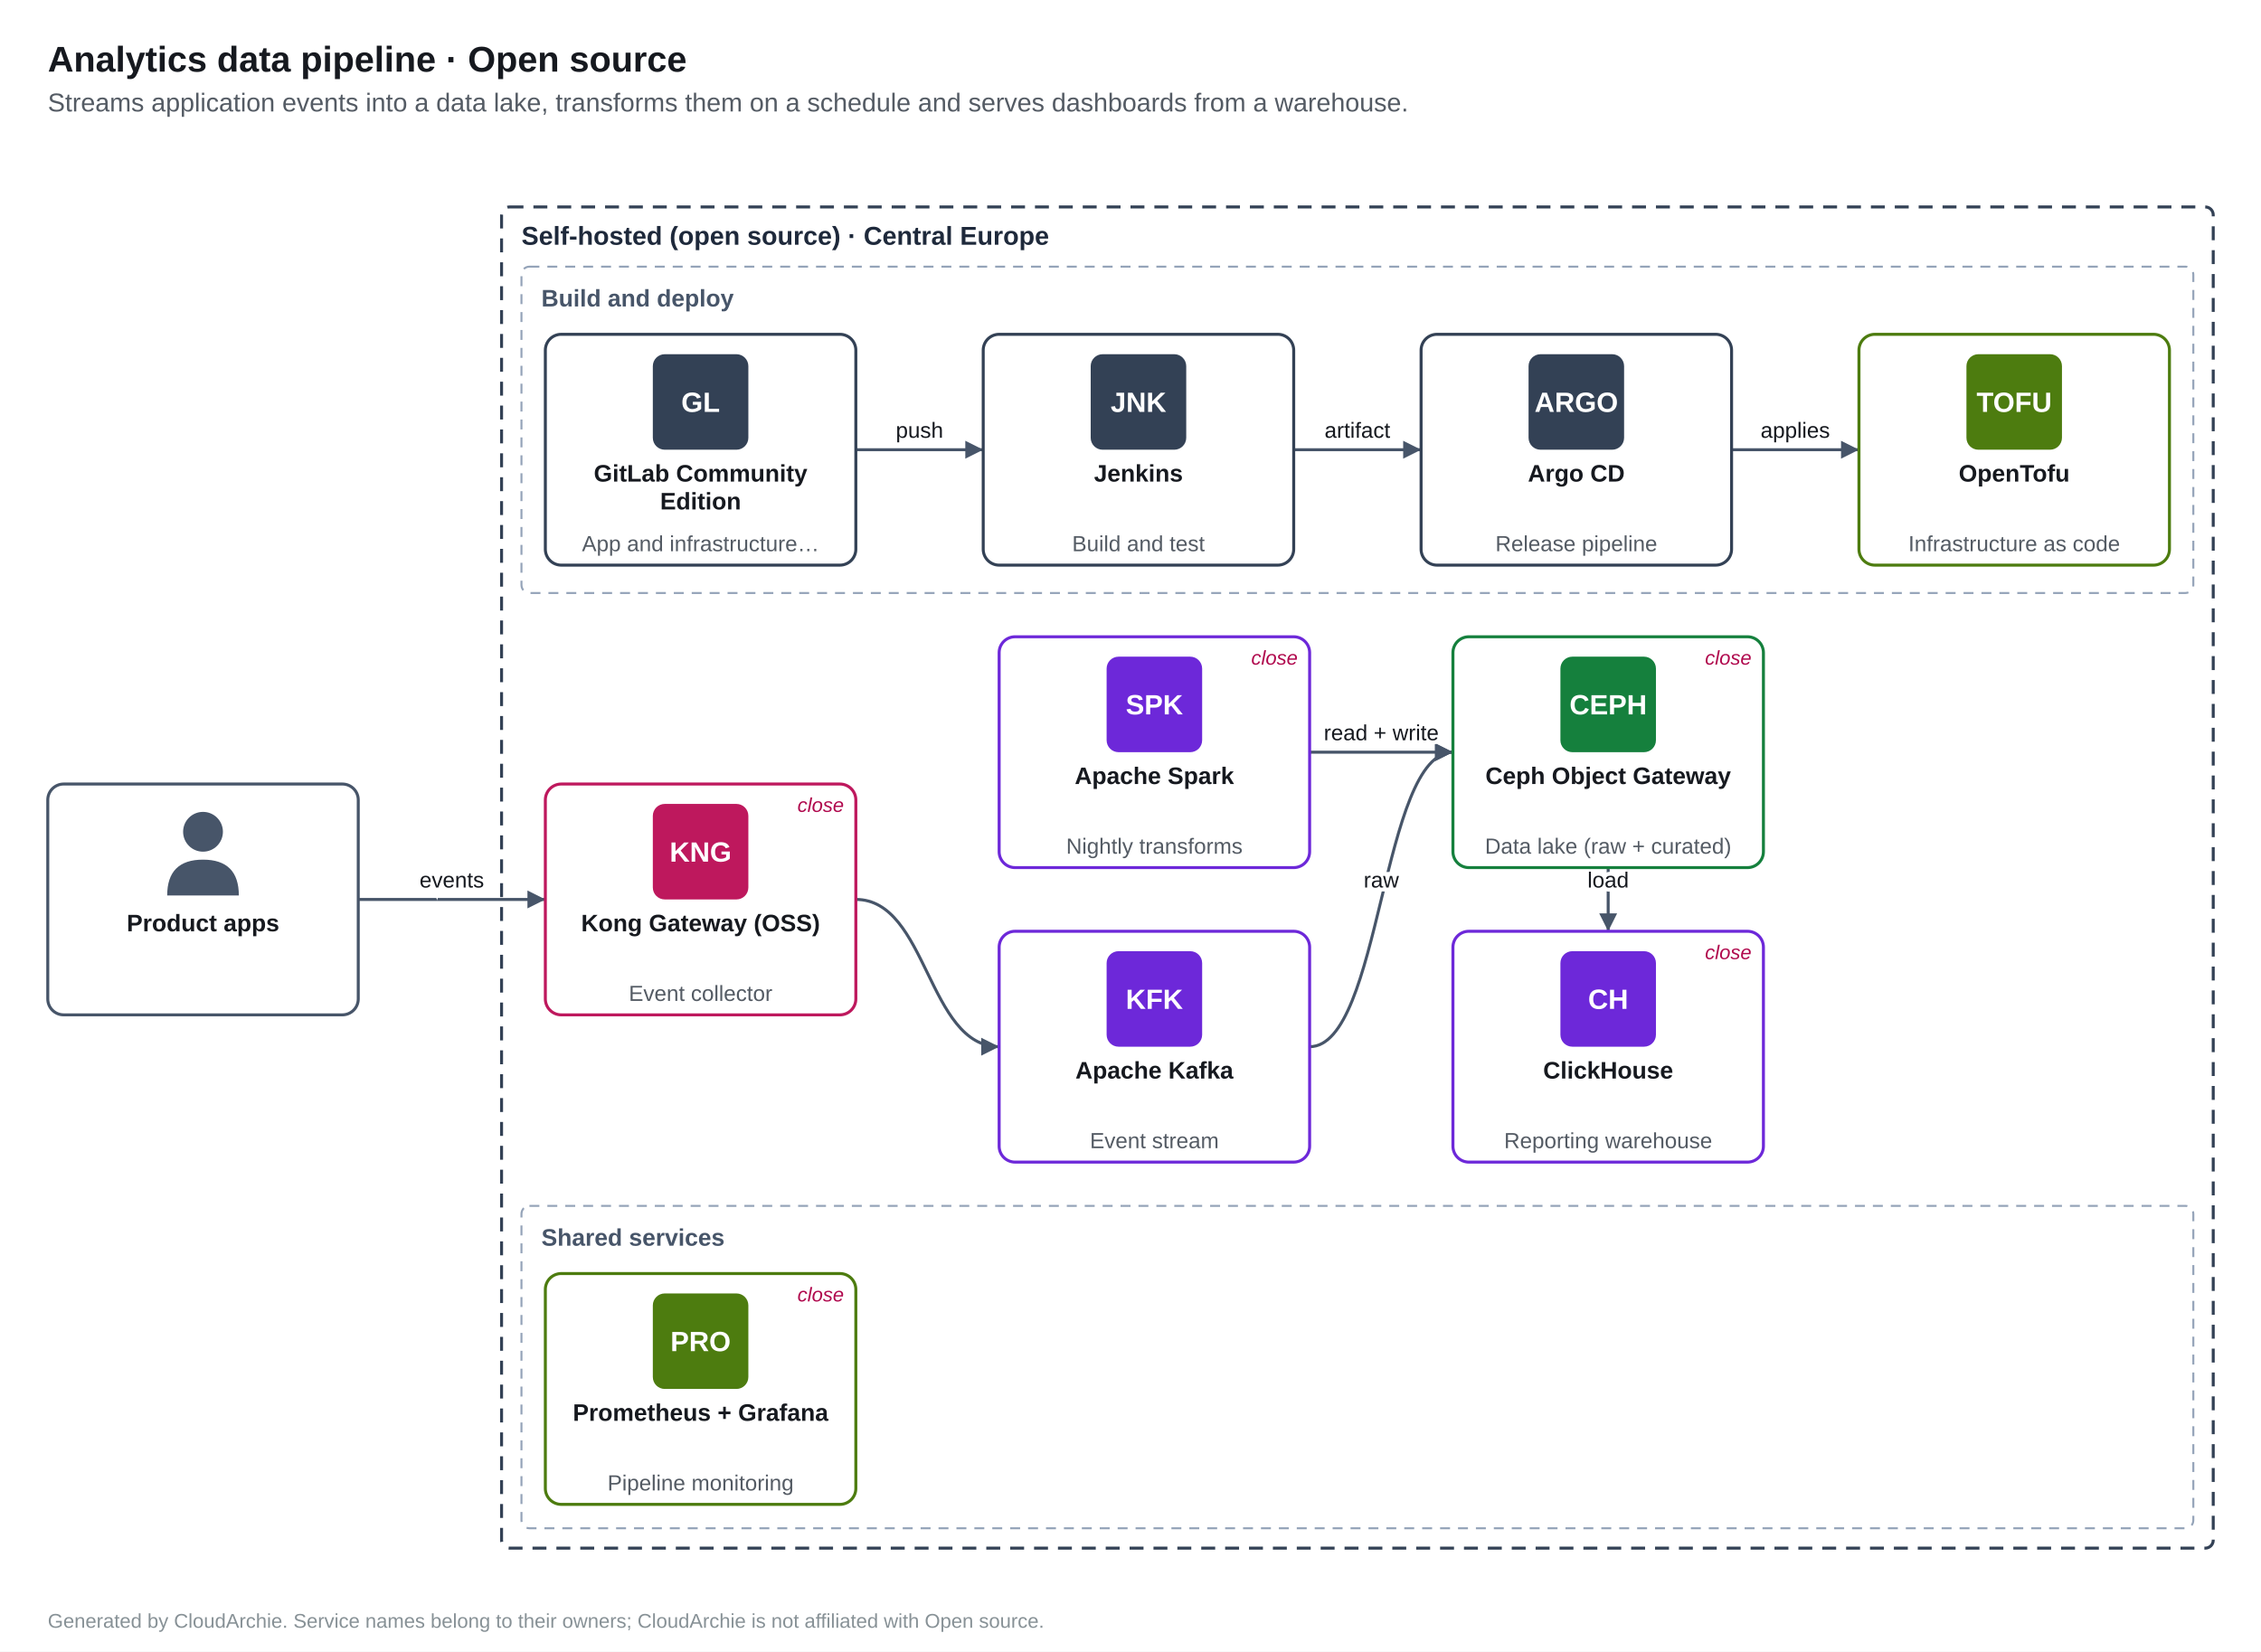
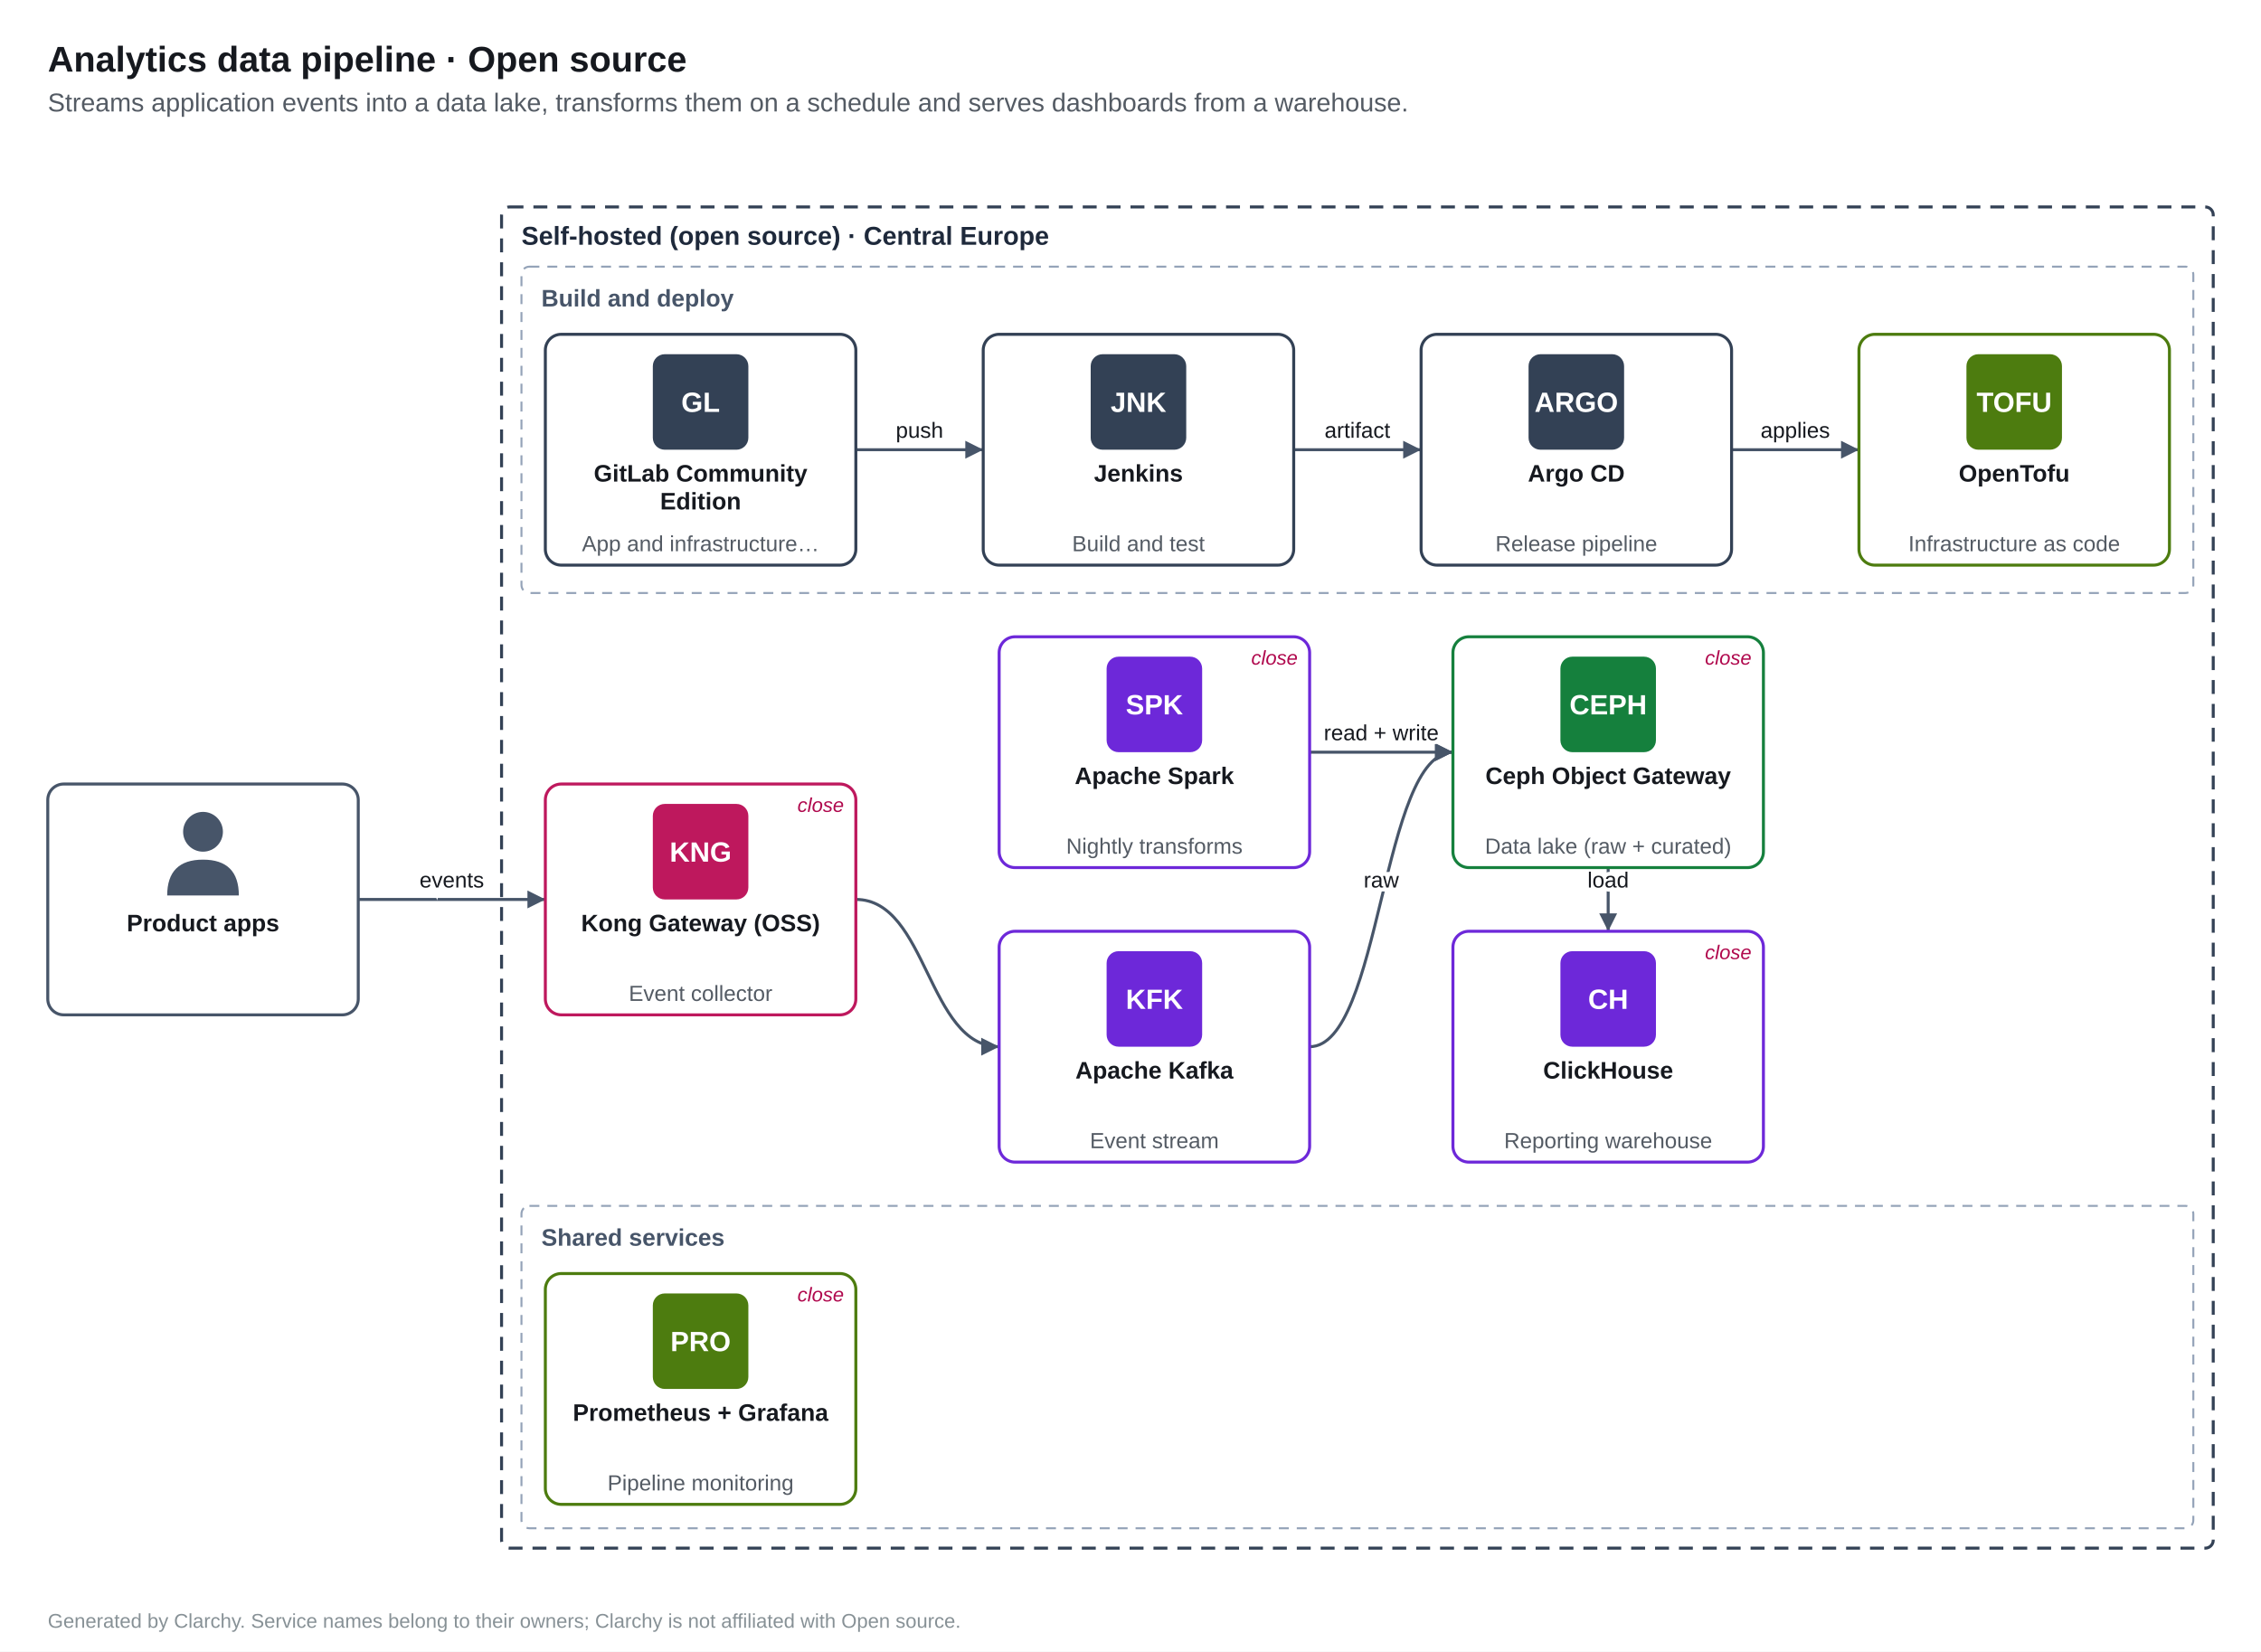
<svg xmlns="http://www.w3.org/2000/svg" class="ca-diagram ca-oss" width="1136" height="830" viewBox="0 0 1136 830" role="img" data-body-top="80" data-body-bottom="802" aria-label="Analytics data pipeline on Open source">
  <style>.ca-oss{font-family:'IBM Plex Sans', 'Helvetica Neue', Arial, sans-serif}
.ca-oss .ca-bg{fill:#ffffff}
.ca-oss .ca-title{font-size:18px;font-weight:600;fill:#16191f}
.ca-oss .ca-subtitle{font-size:13px;fill:#545b64}
.ca-oss .ca-cloud{fill:#FFFFFF;stroke:#334155;stroke-width:1.5;stroke-dasharray:7 5;}
.ca-oss .ca-cloud-label{font-size:13px;font-weight:600;fill:#1E293B}
.ca-oss .ca-band{fill:none;stroke:#94A3B8;stroke-dasharray:5 4}
.ca-oss .ca-band-label{font-size:12px;font-weight:600;fill:#475569}
.ca-oss .ca-node-box{fill:#ffffff;stroke-width:1.5}
.ca-oss .ca-badge{font-size:14px;font-weight:700;fill:#ffffff}
.ca-oss .ca-service{font-size:12px;font-weight:600;fill:#16191f}
.ca-oss .ca-label{font-size:11px;fill:#545b64}
.ca-oss .ca-fidelity{font-size:10px;font-style:italic;fill:#b0084d}
.ca-oss .ca-edge{fill:none;stroke:#475569;stroke-width:1.5}
.ca-oss .ca-arrow{fill:#475569}
.ca-oss .ca-edge-label{font-size:11px;fill:#16191f;paint-order:stroke;stroke:#ffffff;stroke-width:4}
.ca-oss .ca-footer{font-size:10px;fill:#879196}</style>
  <rect class="ca-bg" width="1136" height="830" />
  <text class="ca-title" x="24" y="36">Analytics data pipeline · Open source</text>
  <text class="ca-subtitle" x="24" y="56">Streams application events into a data lake, transforms them on a schedule and serves dashboards from a warehouse.</text>
  <rect class="ca-cloud" x="252" y="104" width="860" height="674" rx="4" />
  <text class="ca-cloud-label" x="262" y="123">Self-hosted (open source) · Central Europe</text>
  <rect class="ca-band" x="262" y="134" width="840" height="164" rx="4" />
  <text class="ca-band-label" x="272" y="154">Build and deploy</text>
  <rect class="ca-band" x="262" y="606" width="840" height="162" rx="4" />
  <text class="ca-band-label" x="272" y="626">Shared services</text>
  <path class="ca-edge" data-from="apps" data-to="collector" d="M180,452 C227,452 227,452 274,452" />
  <polygon class="ca-arrow" data-from="apps" data-to="collector" points="274,452 265,447.5 265,456.5" />
  <text class="ca-edge-label" data-from="apps" data-to="collector" x="227" y="446" text-anchor="middle">events</text>
  <path class="ca-edge" data-from="collector" data-to="stream" d="M430,452 C466,452 466,526 502,526" />
  <polygon class="ca-arrow" data-from="collector" data-to="stream" points="502,526 493,521.5 493,530.5" />
  <path class="ca-edge" data-from="stream" data-to="lake" d="M658,526 C694,526 694,378 730,378" />
  <polygon class="ca-arrow" data-from="stream" data-to="lake" points="730,378 721,373.5 721,382.5" />
  <text class="ca-edge-label" data-from="stream" data-to="lake" x="694" y="446" text-anchor="middle">raw</text>
  <path class="ca-edge" data-from="etl" data-to="lake" d="M658,378 C694,378 694,378 730,378" />
  <polygon class="ca-arrow" data-from="etl" data-to="lake" points="730,378 721,373.5 721,382.5" />
  <text class="ca-edge-label" data-from="etl" data-to="lake" x="694" y="372" text-anchor="middle">read + write</text>
  <path class="ca-edge" data-from="lake" data-to="warehouse" d="M808,436 C808,452 808,452 808,468" />
  <polygon class="ca-arrow" data-from="lake" data-to="warehouse" points="808,468 803.5,459 812.5,459" />
  <text class="ca-edge-label" data-from="lake" data-to="warehouse" x="808" y="446" text-anchor="middle">load</text>
  <path class="ca-edge" data-from="repo" data-to="build" d="M430,226 C462,226 462,226 494,226" />
  <polygon class="ca-arrow" data-from="repo" data-to="build" points="494,226 485,221.5 485,230.5" />
  <text class="ca-edge-label" data-from="repo" data-to="build" x="462" y="220" text-anchor="middle">push</text>
  <path class="ca-edge" data-from="build" data-to="deploy" d="M650,226 C682,226 682,226 714,226" />
  <polygon class="ca-arrow" data-from="build" data-to="deploy" points="714,226 705,221.5 705,230.5" />
  <text class="ca-edge-label" data-from="build" data-to="deploy" x="682" y="220" text-anchor="middle">artifact</text>
  <path class="ca-edge" data-from="deploy" data-to="infra-code" d="M870,226 C902,226 902,226 934,226" />
  <polygon class="ca-arrow" data-from="deploy" data-to="infra-code" points="934,226 925,221.5 925,230.5" />
  <text class="ca-edge-label" data-from="deploy" data-to="infra-code" x="902" y="220" text-anchor="middle">applies</text>
  <g class="node" data-id="apps" data-capability="client" data-stage="users">
    <rect class="ca-node-box" x="24" y="394" width="156" height="116" rx="8" style="stroke:#475569" />
    <g fill="#475569">
      <circle cx="102" cy="418" r="10" />
      <path d="M84,450 Q84,432 102,432 Q120,432 120,450 Z" />
    </g>
    <text class="ca-service" x="102" y="468" text-anchor="middle">Product apps</text>
  </g>
  <g class="node" data-id="collector" data-capability="api-gateway" data-stage="serve">
    <rect class="ca-node-box" x="274" y="394" width="156" height="116" rx="8" style="stroke:#BE185D" />
    <rect x="328" y="404" width="48" height="48" rx="6" fill="#BE185D" />
    <text class="ca-badge" x="352" y="433" text-anchor="middle">KNG</text>
    <text class="ca-service" x="352" y="468" text-anchor="middle">Kong Gateway (OSS)</text>
    <text class="ca-label" x="352" y="503" text-anchor="middle">Event collector</text>
    <text class="ca-fidelity" x="424" y="408" text-anchor="end">close</text>
  </g>
  <g class="node" data-id="stream" data-capability="stream" data-stage="integrate">
    <rect class="ca-node-box" x="502" y="468" width="156" height="116" rx="8" style="stroke:#6D28D9" />
    <rect x="556" y="478" width="48" height="48" rx="6" fill="#6D28D9" />
    <text class="ca-badge" x="580" y="507" text-anchor="middle">KFK</text>
    <text class="ca-service" x="580" y="542" text-anchor="middle">Apache Kafka</text>
    <text class="ca-label" x="580" y="577" text-anchor="middle">Event stream</text>
  </g>
  <g class="node" data-id="etl" data-capability="batch-etl" data-stage="integrate">
    <rect class="ca-node-box" x="502" y="320" width="156" height="116" rx="8" style="stroke:#6D28D9" />
    <rect x="556" y="330" width="48" height="48" rx="6" fill="#6D28D9" />
    <text class="ca-badge" x="580" y="359" text-anchor="middle">SPK</text>
    <text class="ca-service" x="580" y="394" text-anchor="middle">Apache Spark</text>
    <text class="ca-label" x="580" y="429" text-anchor="middle">Nightly transforms</text>
    <text class="ca-fidelity" x="652" y="334" text-anchor="end">close</text>
  </g>
  <g class="node" data-id="lake" data-capability="object-storage" data-stage="store">
    <rect class="ca-node-box" x="730" y="320" width="156" height="116" rx="8" style="stroke:#15803D" />
    <rect x="784" y="330" width="48" height="48" rx="6" fill="#15803D" />
    <text class="ca-badge" x="808" y="359" text-anchor="middle">CEPH</text>
    <text class="ca-service" x="808" y="394" text-anchor="middle">Ceph Object Gateway</text>
    <text class="ca-label" x="808" y="429" text-anchor="middle">Data lake (raw + curated)</text>
    <text class="ca-fidelity" x="880" y="334" text-anchor="end">close</text>
  </g>
  <g class="node" data-id="warehouse" data-capability="data-warehouse" data-stage="store">
    <rect class="ca-node-box" x="730" y="468" width="156" height="116" rx="8" style="stroke:#6D28D9" />
    <rect x="784" y="478" width="48" height="48" rx="6" fill="#6D28D9" />
    <text class="ca-badge" x="808" y="507" text-anchor="middle">CH</text>
    <text class="ca-service" x="808" y="542" text-anchor="middle">ClickHouse</text>
    <text class="ca-label" x="808" y="577" text-anchor="middle">Reporting warehouse</text>
    <text class="ca-fidelity" x="880" y="482" text-anchor="end">close</text>
  </g>
  <g class="node" data-id="logs" data-capability="monitoring" data-stage="operate">
    <rect class="ca-node-box" x="274" y="640" width="156" height="116" rx="8" style="stroke:#4D7C0F" />
    <rect x="328" y="650" width="48" height="48" rx="6" fill="#4D7C0F" />
    <text class="ca-badge" x="352" y="679" text-anchor="middle">PRO</text>
    <text class="ca-service" x="352" y="714" text-anchor="middle">Prometheus + Grafana</text>
    <text class="ca-label" x="352" y="749" text-anchor="middle">Pipeline monitoring</text>
    <text class="ca-fidelity" x="424" y="654" text-anchor="end">close</text>
  </g>
  <g class="node" data-id="repo" data-capability="source-control" data-stage="code">
    <rect class="ca-node-box" x="274" y="168" width="156" height="116" rx="8" style="stroke:#334155" />
    <rect x="328" y="178" width="48" height="48" rx="6" fill="#334155" />
    <text class="ca-badge" x="352" y="207" text-anchor="middle">GL</text>
    <text class="ca-service" x="352" y="242" text-anchor="middle">GitLab Community</text>
    <text class="ca-service" x="352" y="256" text-anchor="middle">Edition</text>
    <text class="ca-label" x="352" y="277" text-anchor="middle">App and infrastructure…</text>
  </g>
  <g class="node" data-id="build" data-capability="ci-build" data-stage="build">
    <rect class="ca-node-box" x="494" y="168" width="156" height="116" rx="8" style="stroke:#334155" />
    <rect x="548" y="178" width="48" height="48" rx="6" fill="#334155" />
    <text class="ca-badge" x="572" y="207" text-anchor="middle">JNK</text>
    <text class="ca-service" x="572" y="242" text-anchor="middle">Jenkins</text>
    <text class="ca-label" x="572" y="277" text-anchor="middle">Build and test</text>
  </g>
  <g class="node" data-id="deploy" data-capability="cd-deploy" data-stage="ship">
    <rect class="ca-node-box" x="714" y="168" width="156" height="116" rx="8" style="stroke:#334155" />
    <rect x="768" y="178" width="48" height="48" rx="6" fill="#334155" />
    <text class="ca-badge" x="792" y="207" text-anchor="middle">ARGO</text>
    <text class="ca-service" x="792" y="242" text-anchor="middle">Argo CD</text>
    <text class="ca-label" x="792" y="277" text-anchor="middle">Release pipeline</text>
  </g>
  <g class="node" data-id="infra-code" data-capability="iac" data-stage="code">
    <rect class="ca-node-box" x="934" y="168" width="156" height="116" rx="8" style="stroke:#4D7C0F" />
    <rect x="988" y="178" width="48" height="48" rx="6" fill="#4D7C0F" />
    <text class="ca-badge" x="1012" y="207" text-anchor="middle">TOFU</text>
    <text class="ca-service" x="1012" y="242" text-anchor="middle">OpenTofu</text>
    <text class="ca-label" x="1012" y="277" text-anchor="middle">Infrastructure as code</text>
  </g>
-   <text class="ca-footer" x="24" y="818">Generated by CloudArchie. Service names belong to their owners; CloudArchie is not affiliated with Open source.</text>
+   <text class="ca-footer" x="24" y="818">Generated by Clarchy. Service names belong to their owners; Clarchy is not affiliated with Open source.</text>
</svg>
